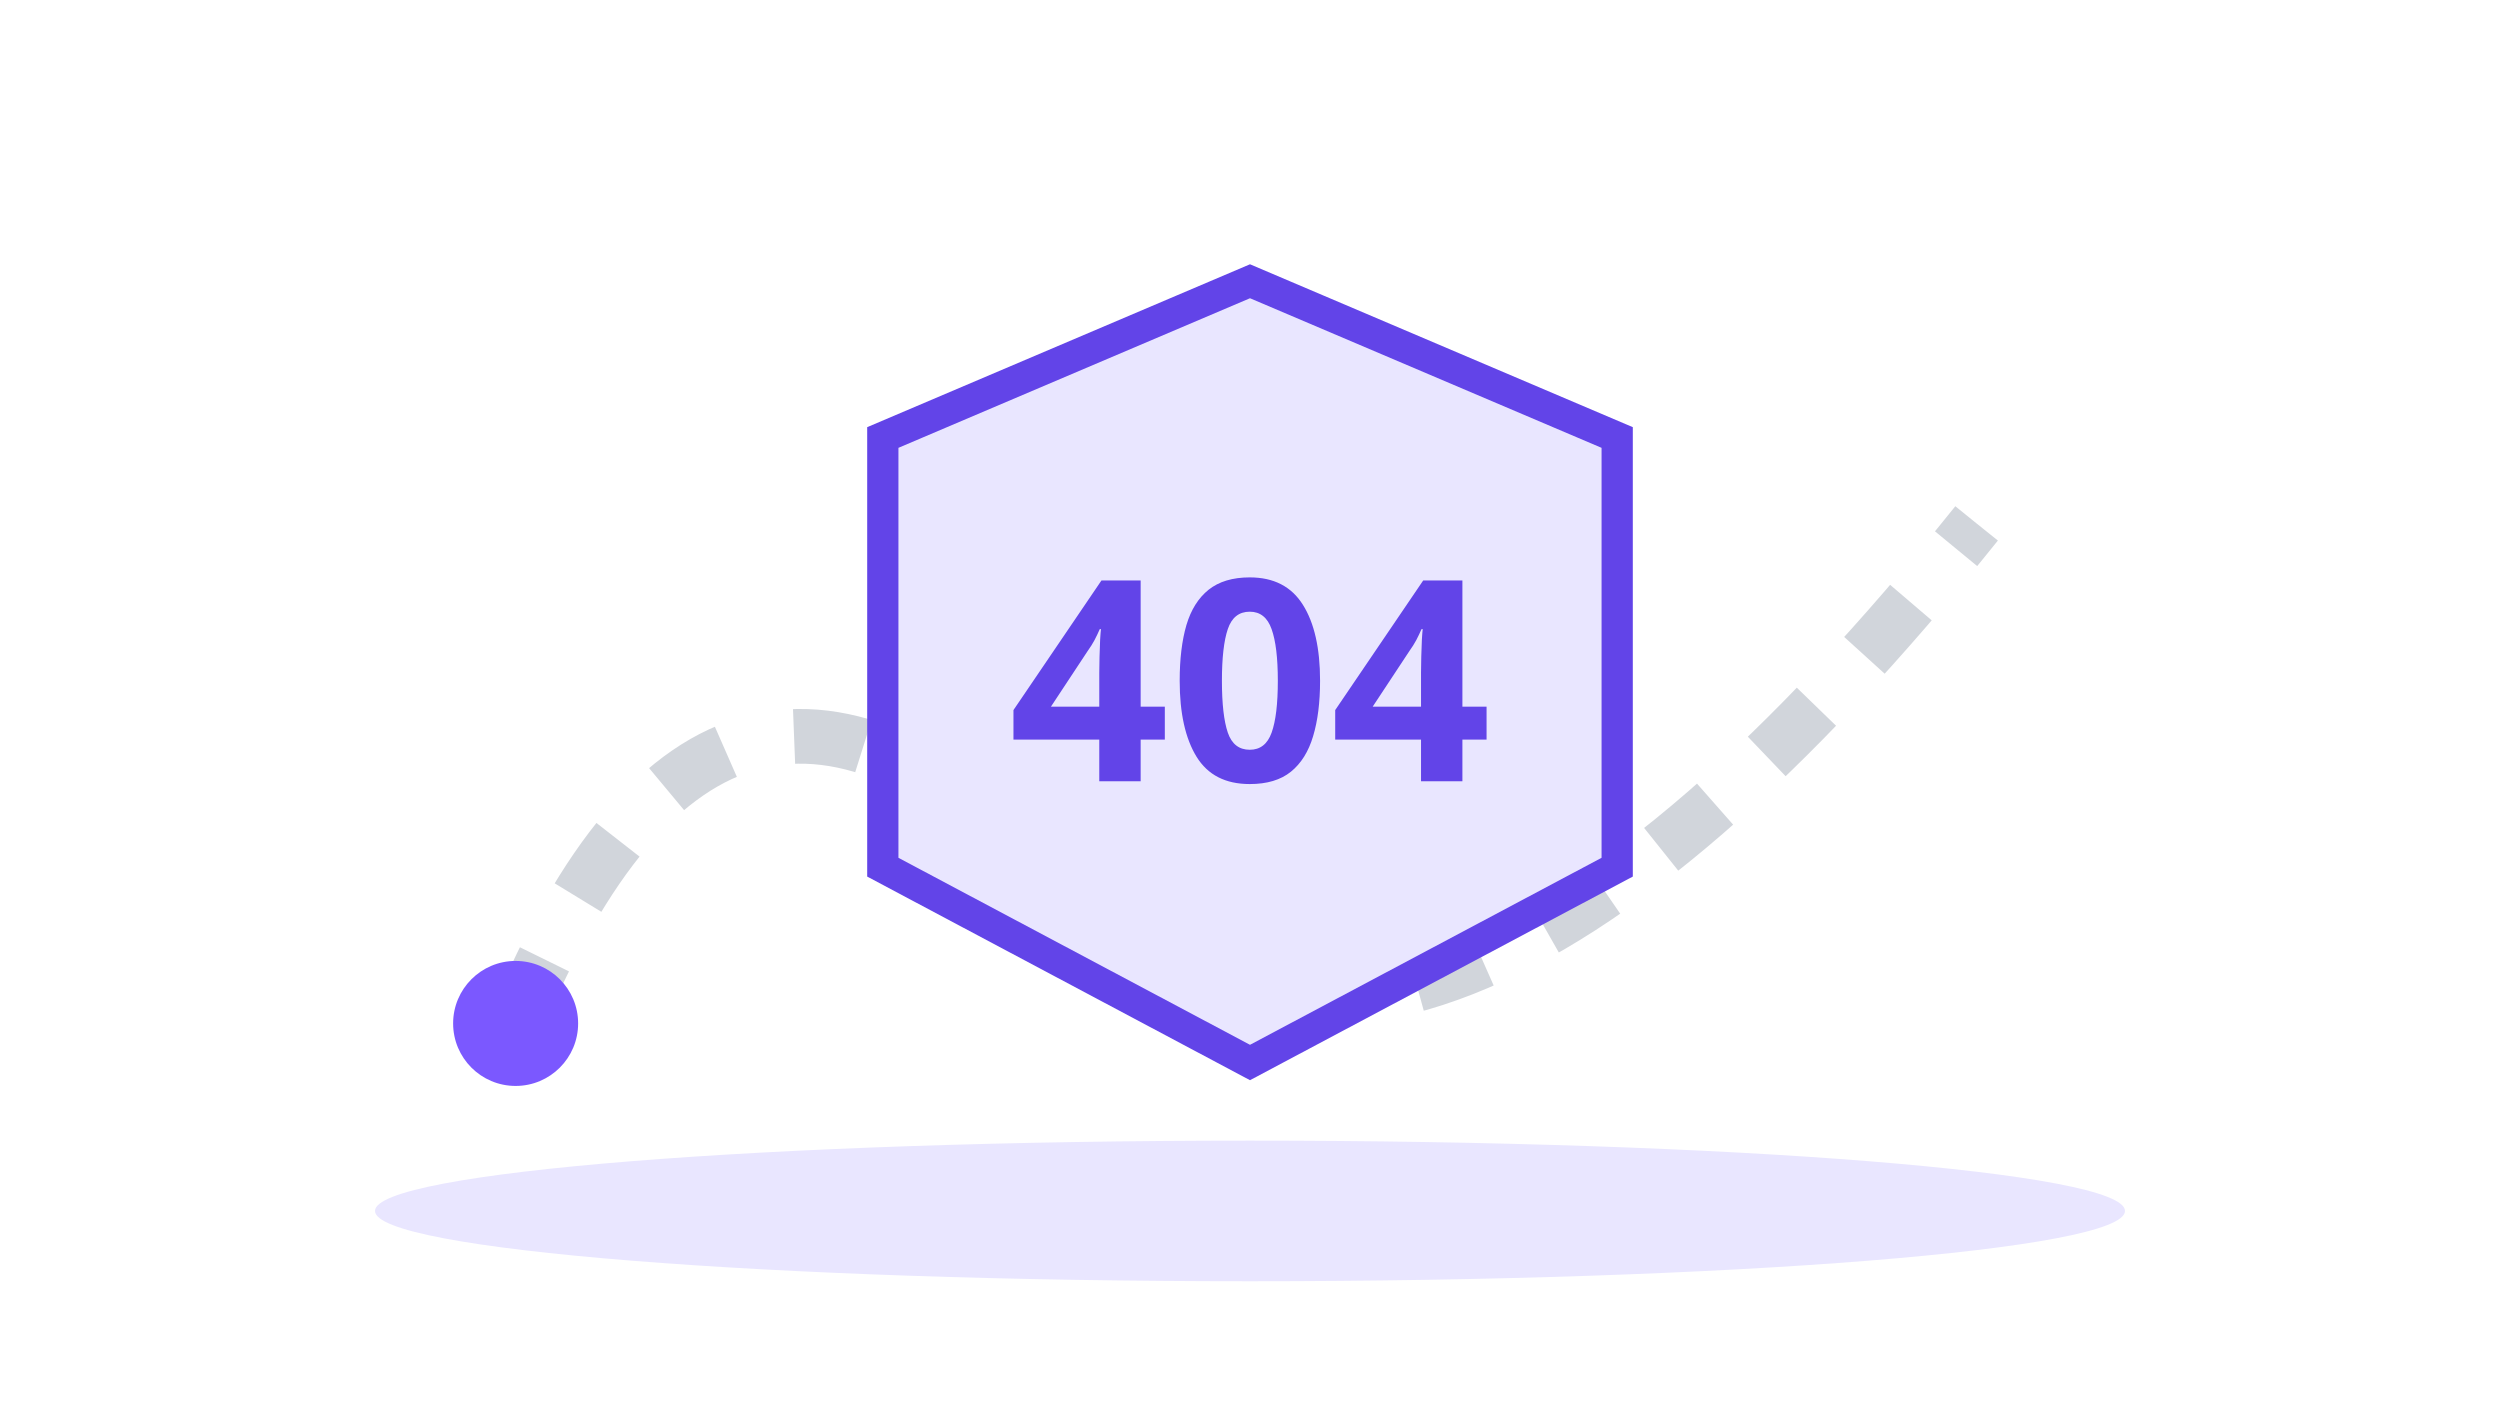
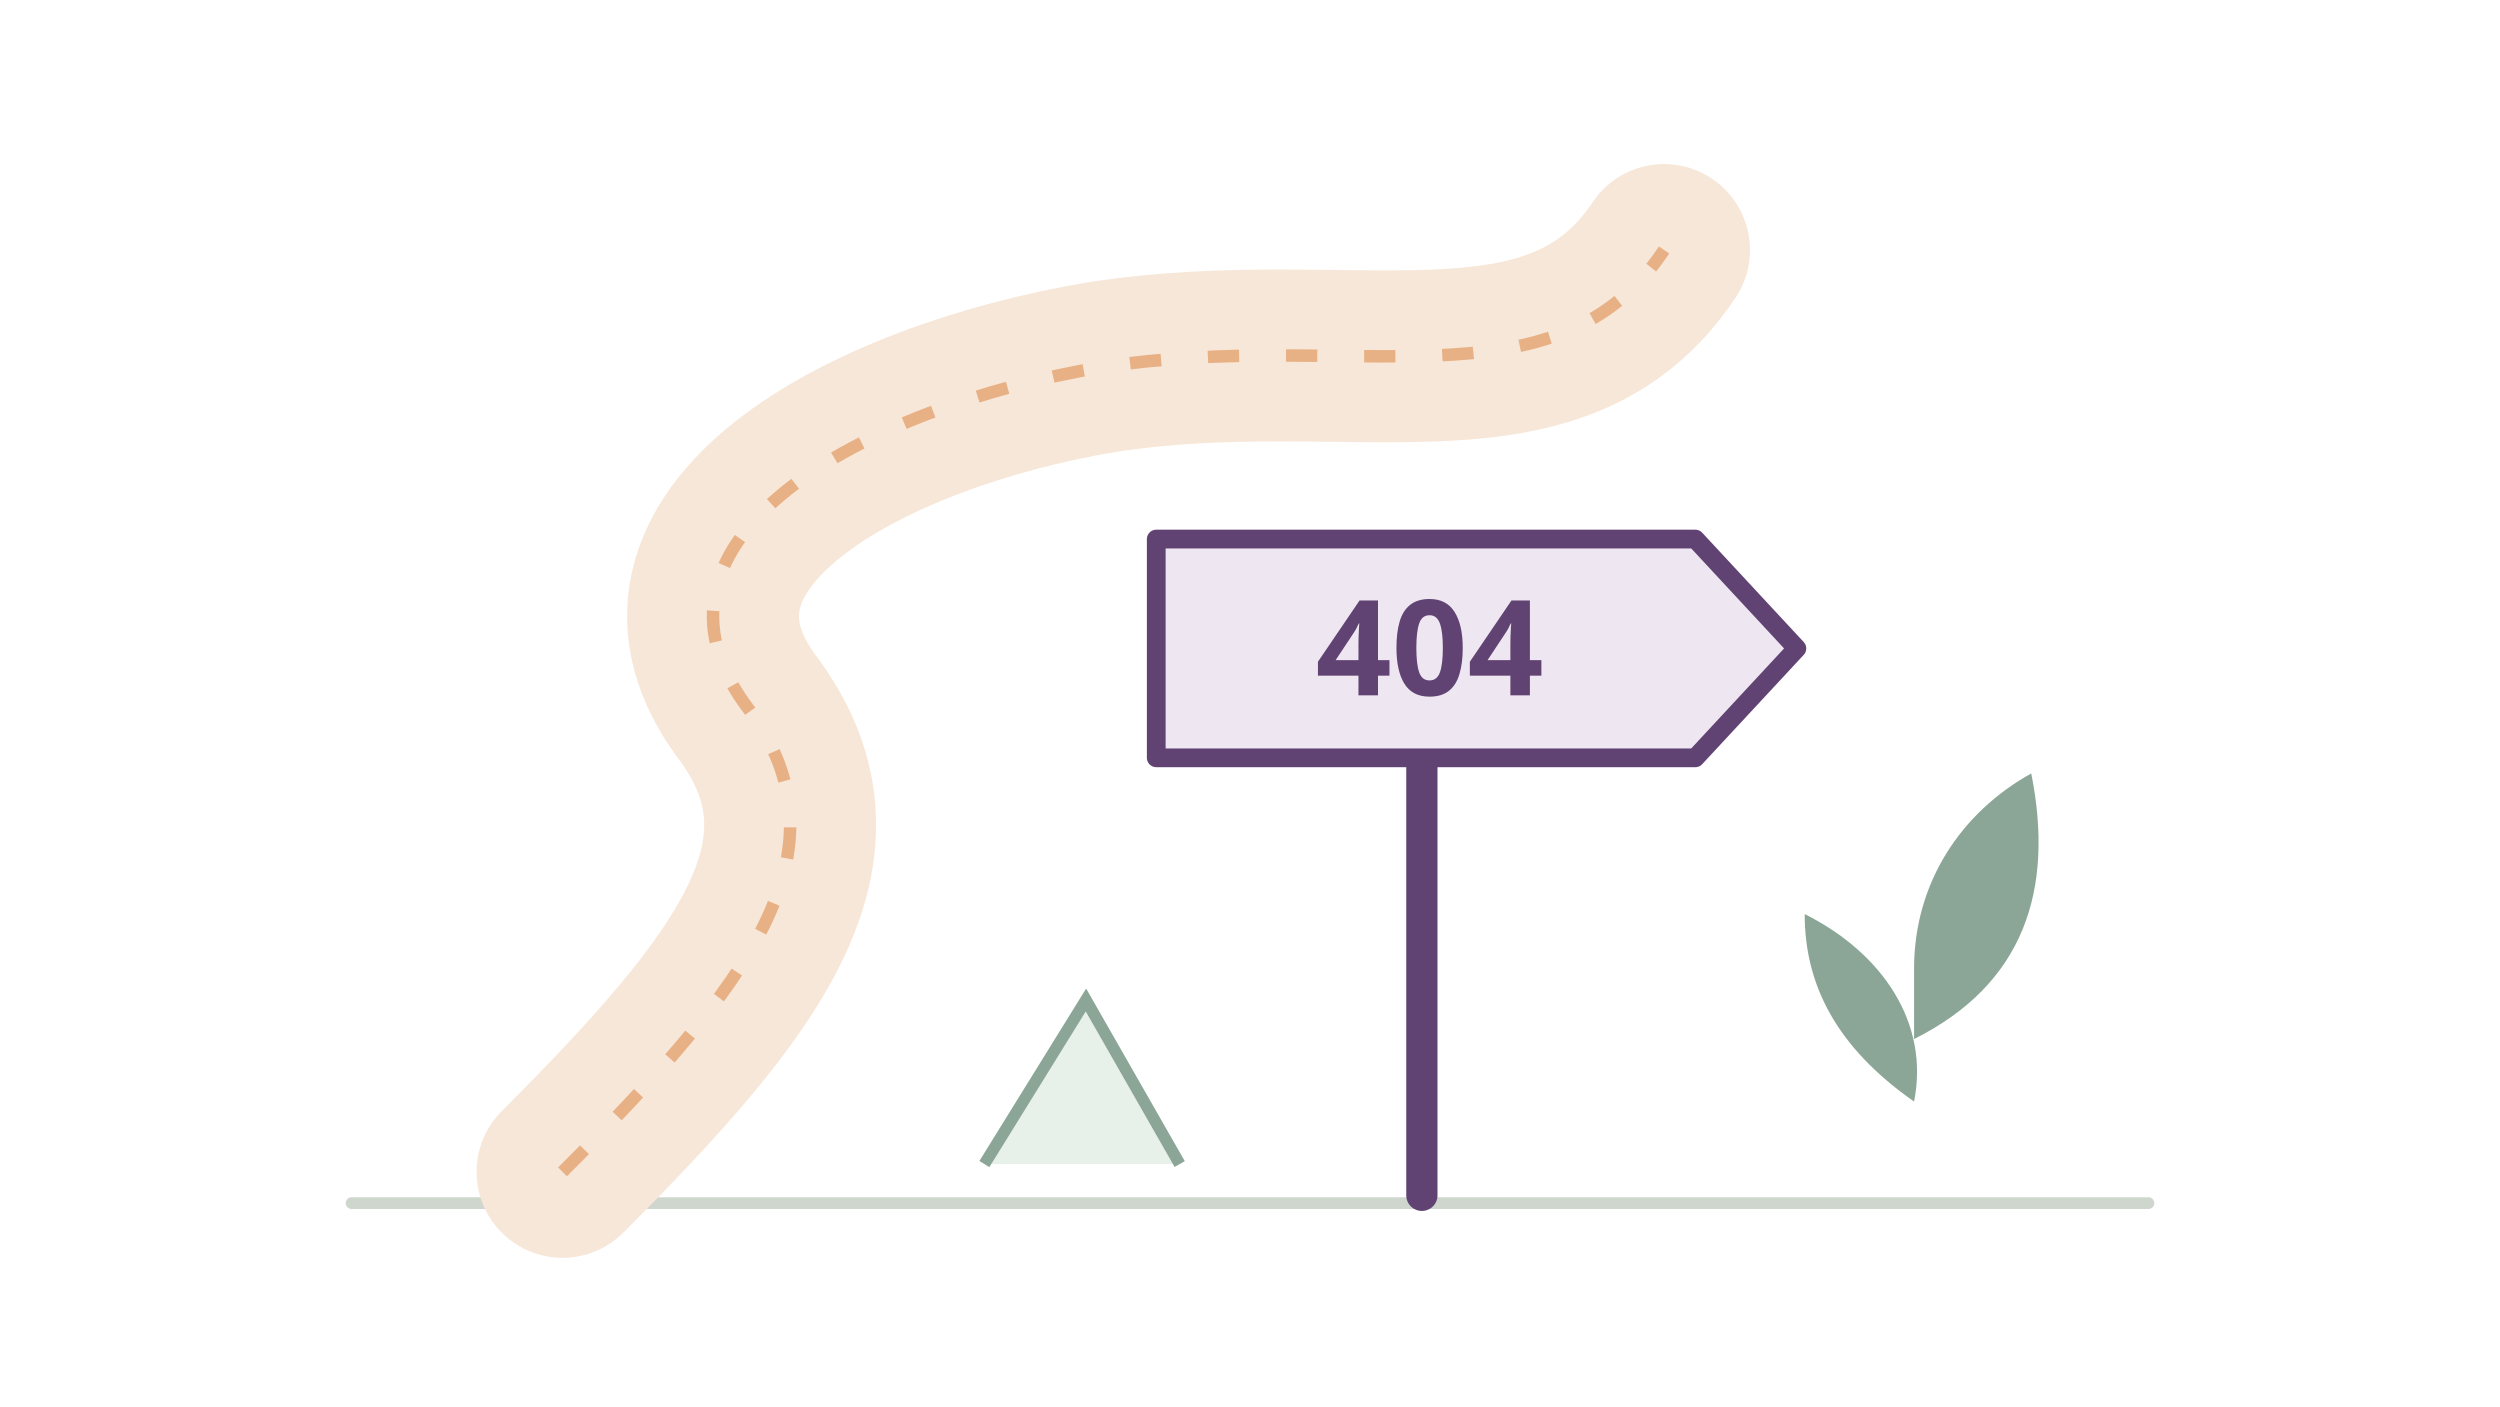
<svg xmlns="http://www.w3.org/2000/svg" width="320" height="180" viewBox="0 0 320 180" role="img">
-   <ellipse cx="160" cy="155" rx="112" ry="9" fill="#E9E6FF" />
-   <path d="M66 131Q92 68 136 113T253 67" fill="none" stroke="#D1D5DB" stroke-width="7" stroke-dasharray="9 9" />
-   <path d="M113 56L160 36L207 56V111L160 136L113 111Z" fill="#E9E6FF" stroke="#6244E8" stroke-width="4" />
-   <text x="160" y="100" text-anchor="middle" font-size="36" font-family="sans-serif" font-weight="600" fill="#6244E8">404</text>
-   <circle cx="66" cy="131" r="8" fill="#7B58FF" />
+   <path d="M45 154H275" fill="none" stroke="#CFD6CE" stroke-width="1.5" stroke-linecap="round" />
+   <path d="M72 150C96 126 109 109 96 91C79 69 111 52 141 47C173 42 199 53 213 32" fill="none" stroke="#F7E7D8" stroke-width="22" stroke-linecap="round" />
+   <path d="M72 150C96 126 109 109 96 91C79 69 111 52 141 47C173 42 199 53 213 32" fill="none" stroke="#E8B185" stroke-width="1.6" stroke-dasharray="4 6" />
+   <path d="M182 78V153" stroke="#604372" stroke-width="4" stroke-linecap="round" />
+   <path d="M148 69H217L230 83L217 97H148Z" fill="#EEE7F2" stroke="#604372" stroke-width="2.4" stroke-linejoin="round" />
+   <text x="183" y="89" text-anchor="middle" font-family="sans-serif" font-size="17" font-weight="600" fill="#604372">404</text>
+   <path d="M245 152V124C245 113 251 104 260 99C263 114 259 126 245 133M245 141C235 134 231 126 231 117C241 122 247 131 245 141" fill="#8BA696" />
+   <path d="M126 149L139 128L151 149" fill="#E8F0EA" stroke="#8BA696" stroke-width="1.5" />
</svg>
